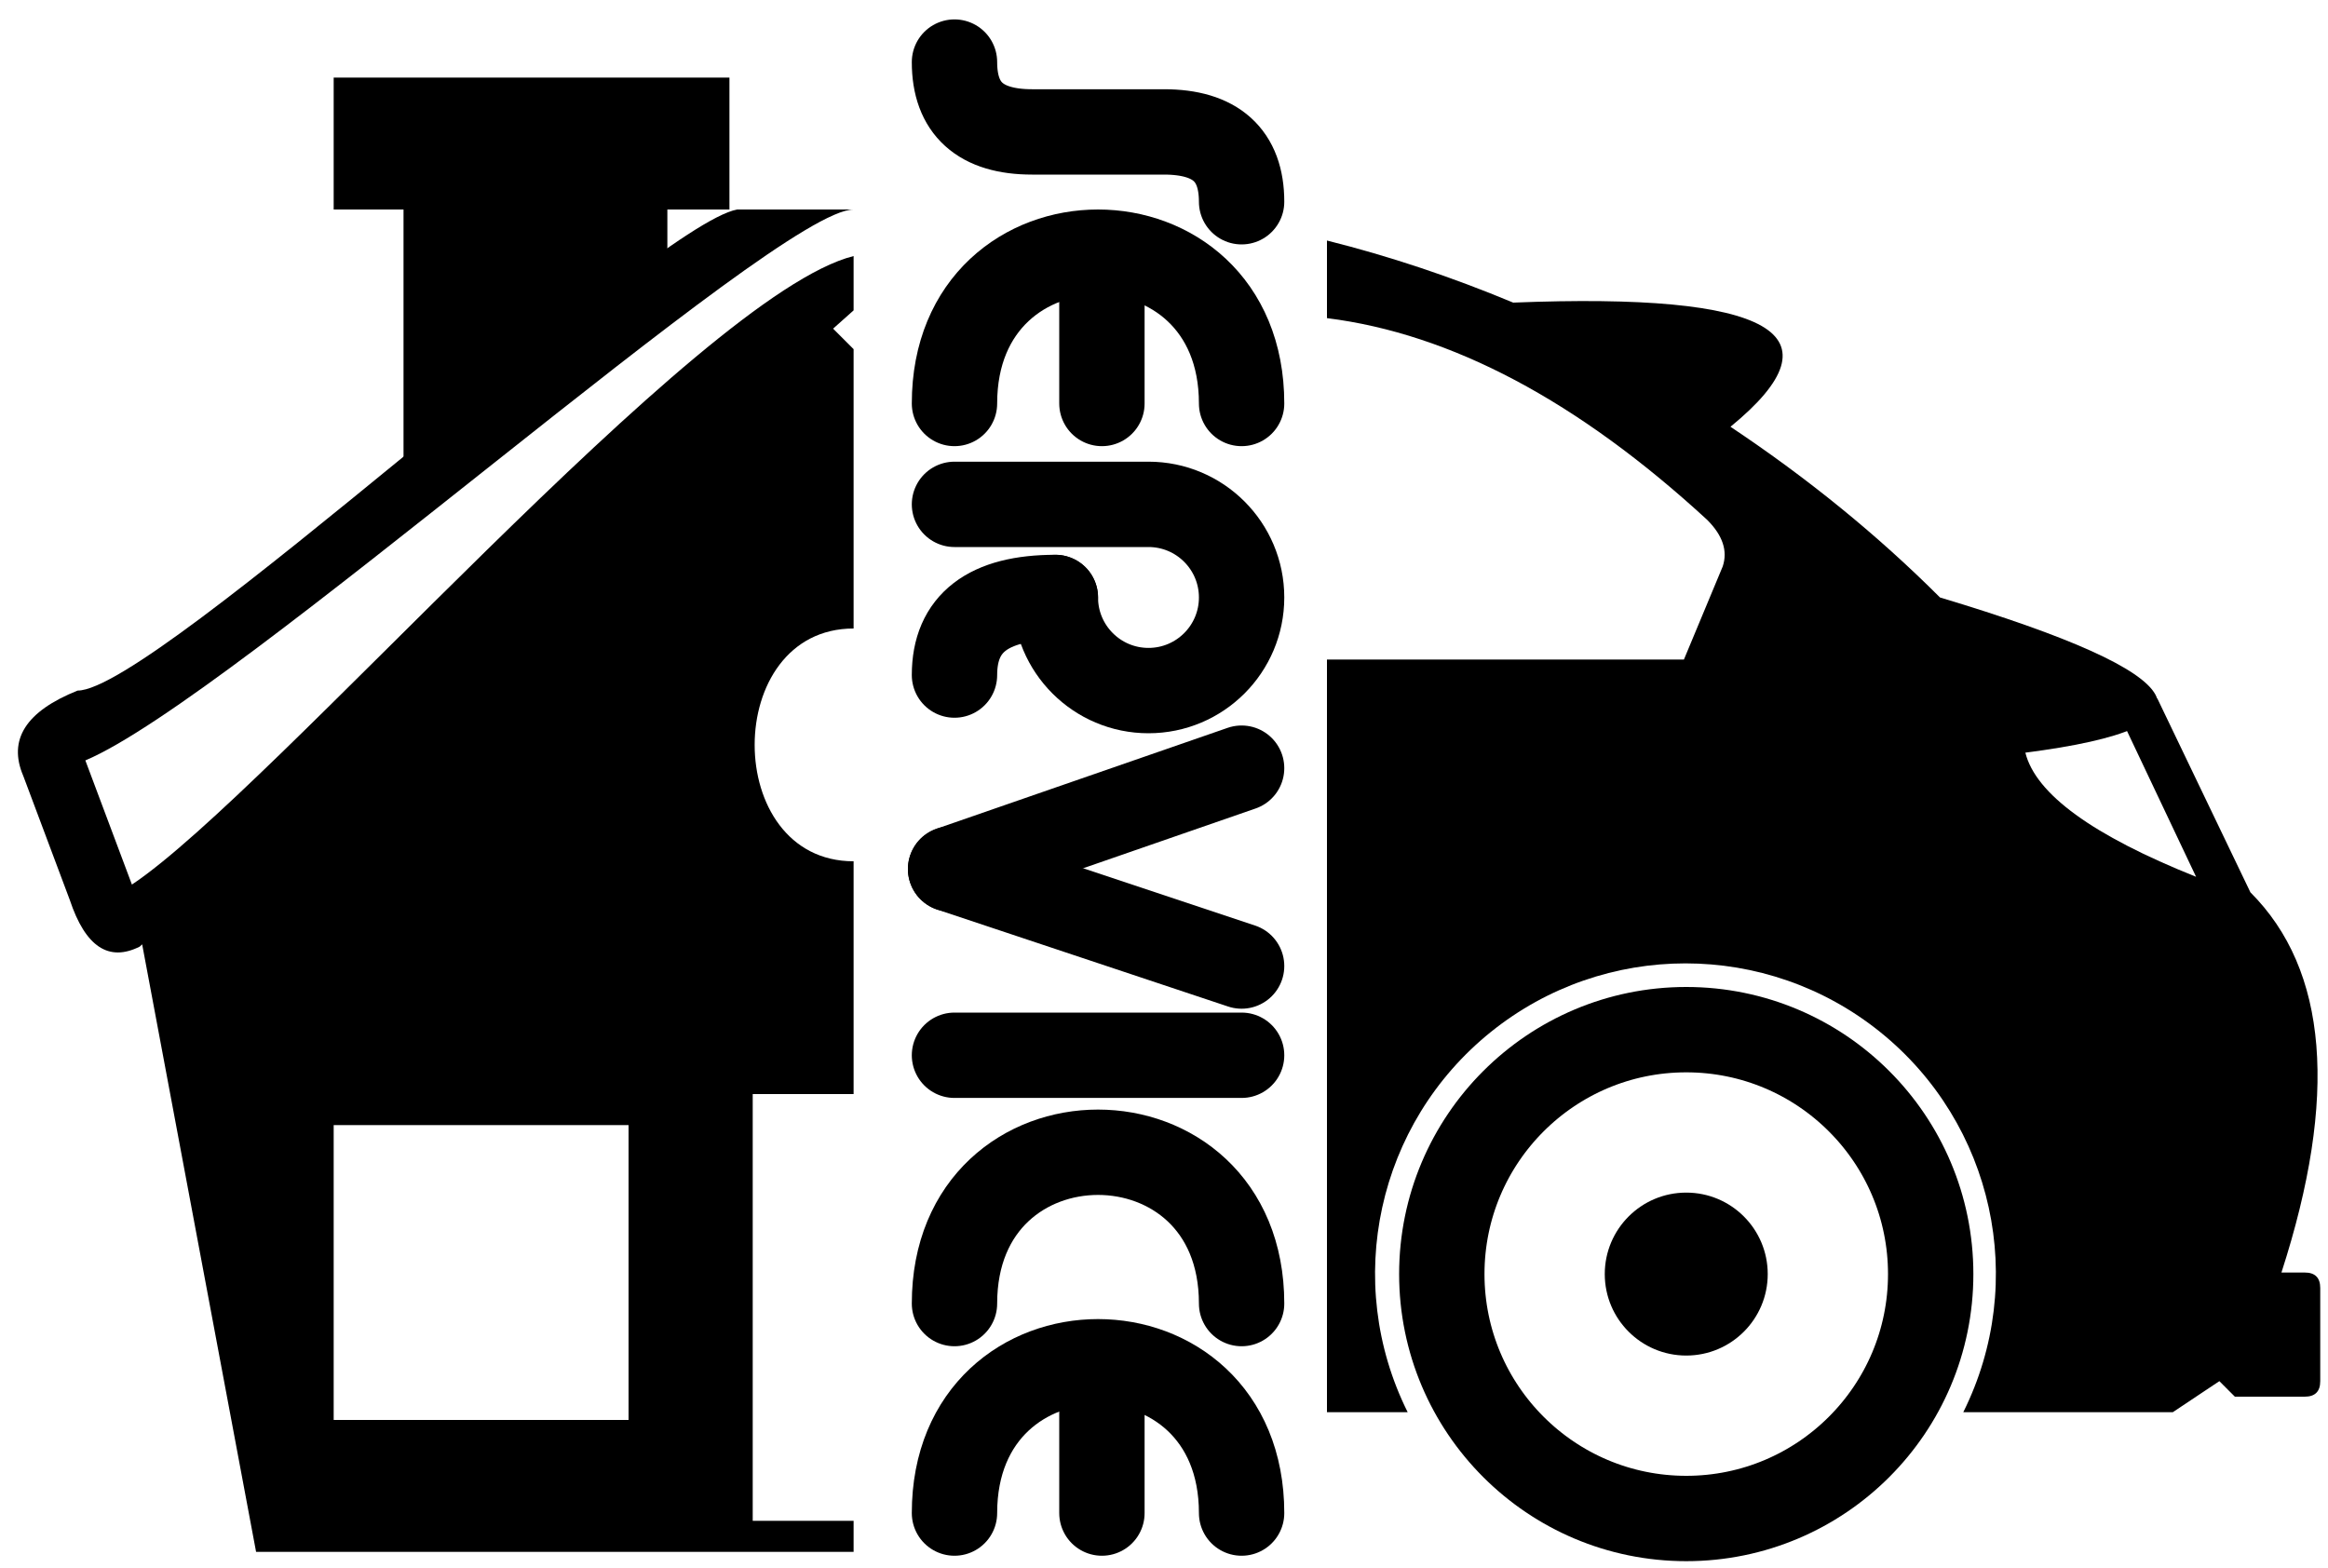
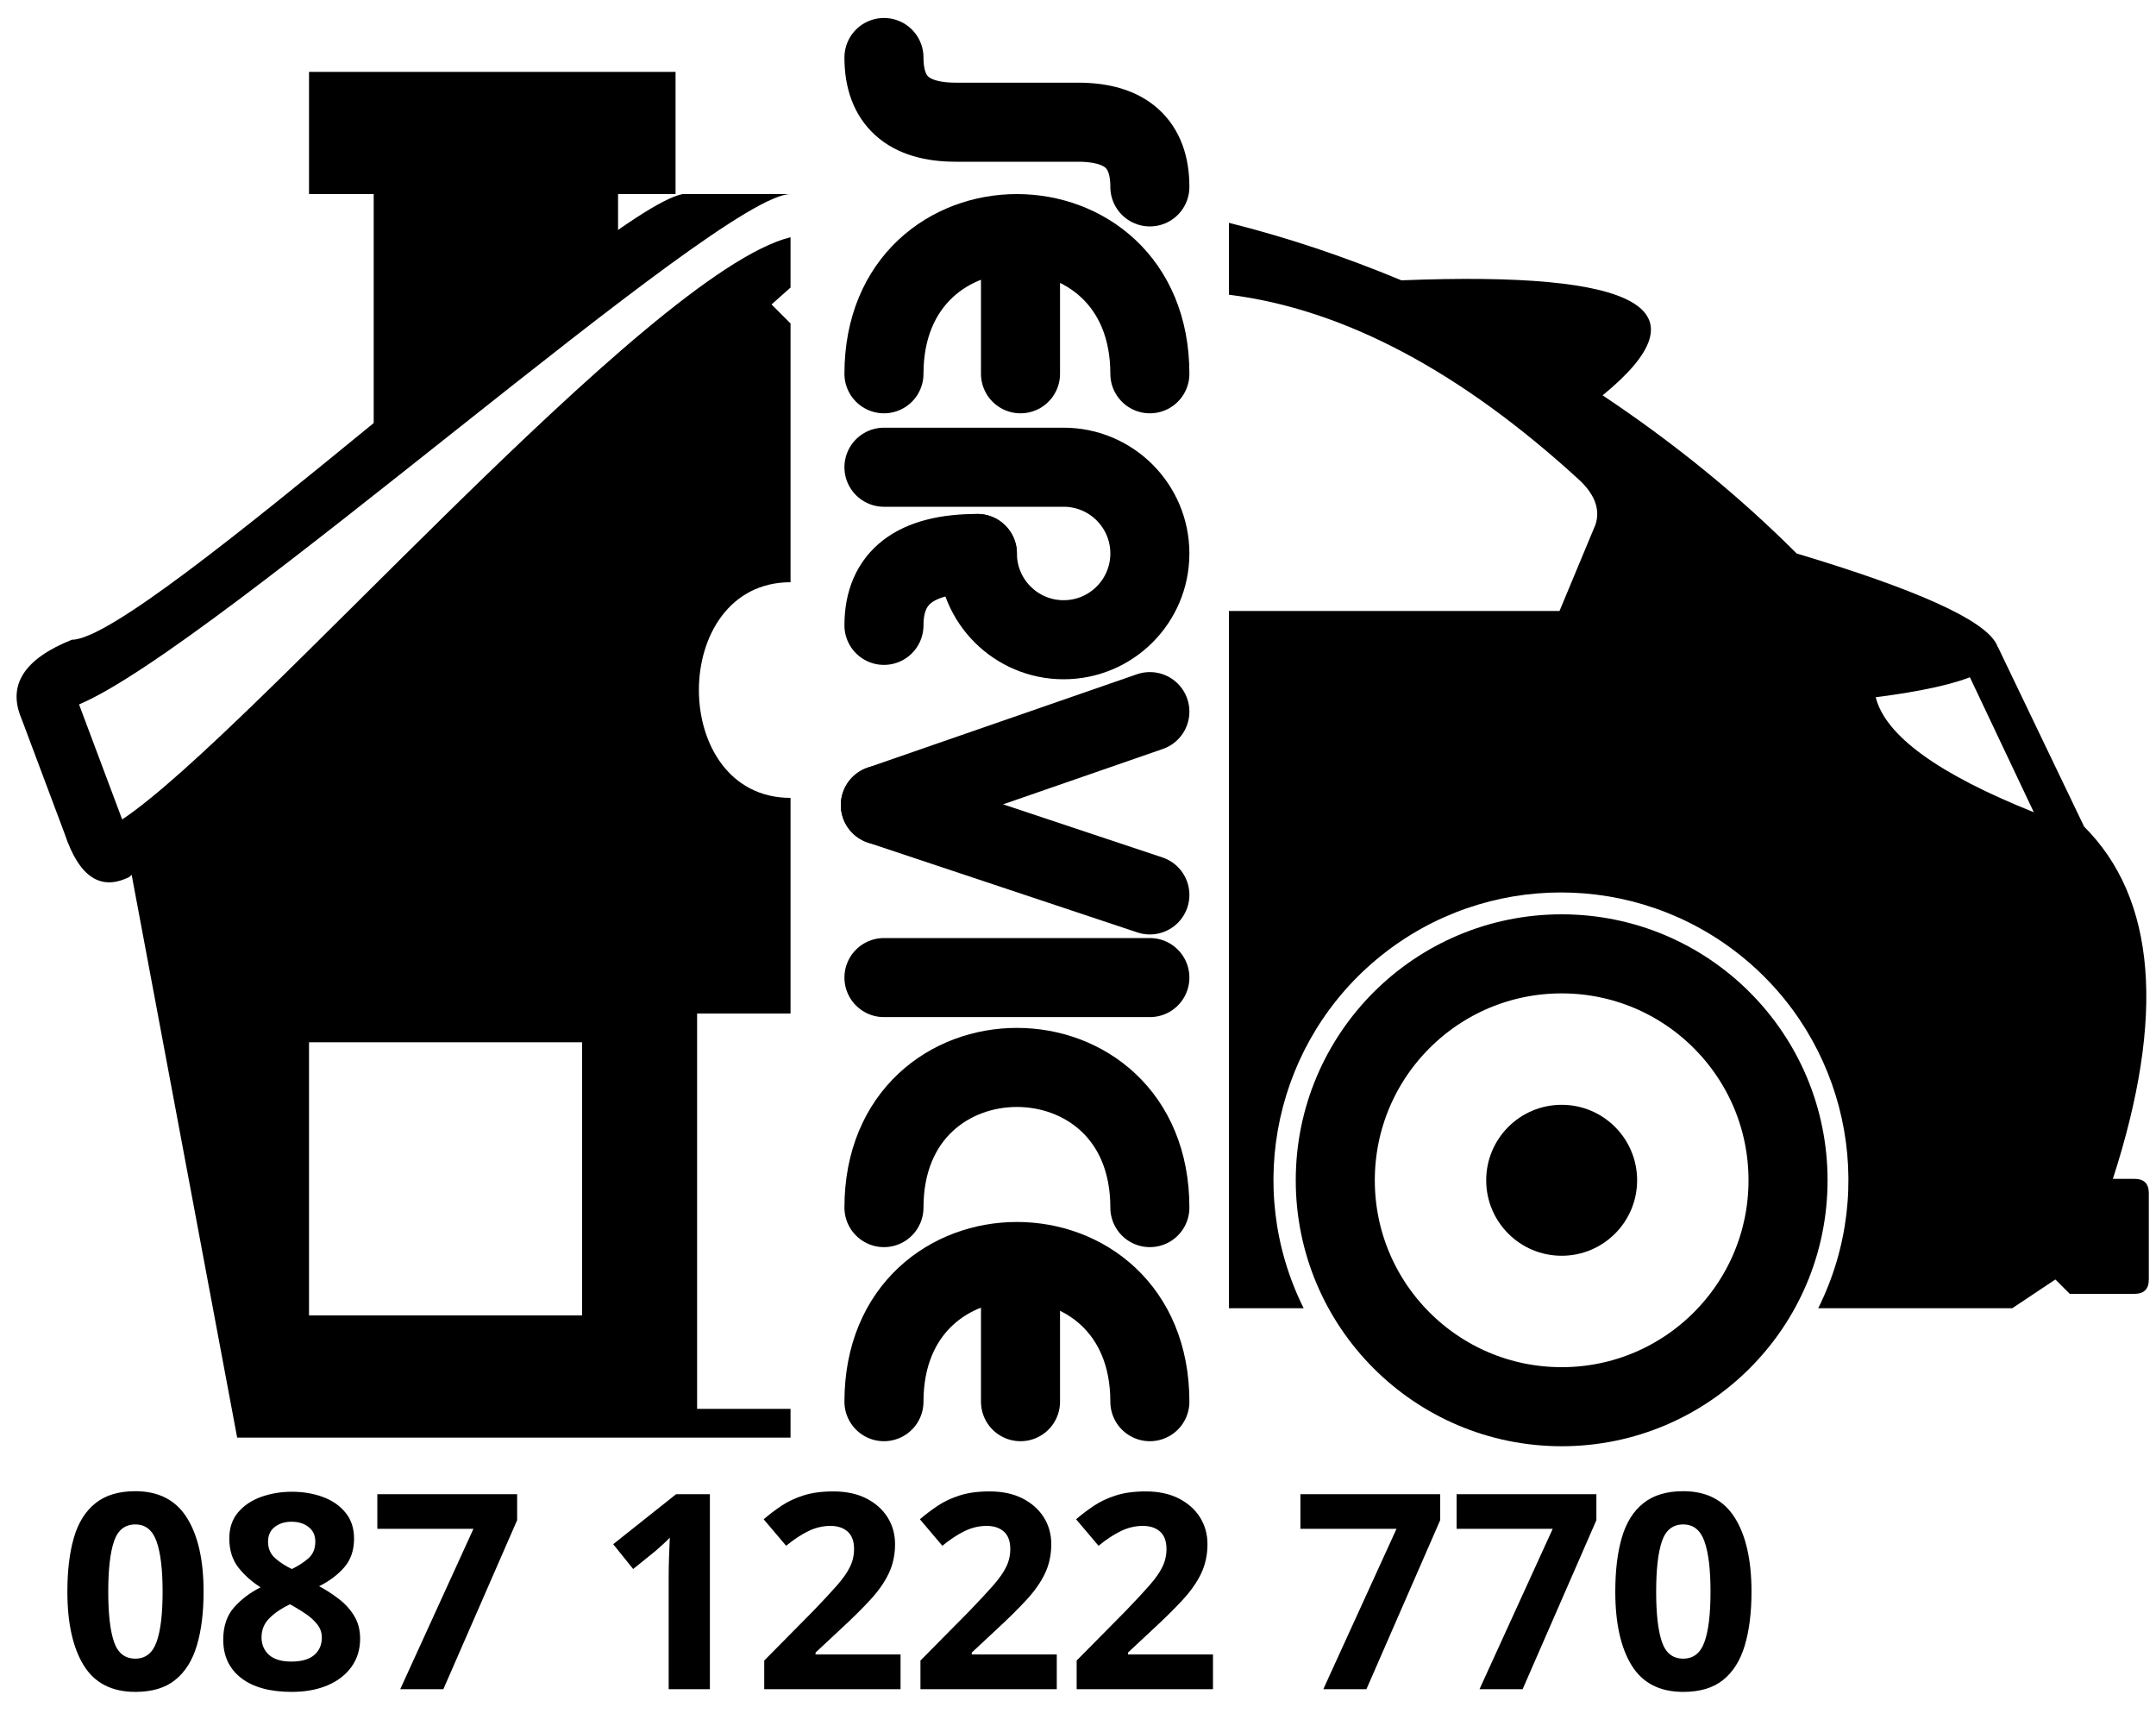
- <svg xmlns="http://www.w3.org/2000/svg" viewBox="0 0 300 202" stroke-linecap="round" stroke="black">
+ <svg xmlns="http://www.w3.org/2000/svg" viewBox="0 0 300 240" stroke-linecap="round" stroke="black">
  <g stroke-width="11" fill="none">
    <path d="M123 8 Q123 17 133 17 H150 Q160 17 160 26" />
    <path d="M123 52 C123 26 160 26 160 52" />
    <path d="M142 52 L142 33" />
    <path d="M123 65 L148 65 A12 12 0 1 1 136 77" />
    <path d="M136 77 Q123 77 123 87" />
    <path d="M160 99 L122.5 112" />
    <path d="M160 124.5 L122.5 112" />
    <path d="M160 136 H123" />
    <path d="M123 168 C123 142 160 142 160 168" />
    <path d="M123 195 C123 169 160 169 160 195" />
    <path d="M142 195 L142 176" />
  </g>
  <g stroke-width="0" fill="black">
    <path d="M52 62 V27 H43 V10 H94 V27 H86 V36 Z" />
    <path d="M110 27 C100 27 30 90 11 98 L17 114 C35 102 90 38 110 33 V40       L18 122 Q12 125 9 116 L3 100 Q0 93 10 89 C20 89 84 29 95 27 Z" />
    <path d="M18 120 L107 42 L110 45 V81 C93 81 93 111 110 111 V141 H97       V145 H43 V183 H81 V145 H97 V196 H110 V200 H33 Z" />
  </g>
  <g stroke-width="0" fill="black">
    <path d="M171 31 Q183 34 195 39 Q245 37 223 55 Q238 65 250 77       Q300 92 261 97 Q263 105 283 113 L274 94 L278 90 L290 115 Q305 130 294 164       H297 Q299 164 299 166 V178 Q299 180 297 180 H288 L286 178 L280 182 H253       A40 40 0 1 0 181.4 182 H171 V85 H217 L222 73 Q223 70 220 67 Q195 44 171 41 Z" />
    <circle cx="217.3" cy="164.2" r="10.5" />
    <circle cx="217.3" cy="164.2" r="31.5" fill="none" stroke-width="11" />
  </g>
+   <g stroke-width="0" fill="black">
+     <style>
+          .phone-number {
+             font-family: sans-serif;
+             font-size: 38px;
+             font-weight: bold;
+          }
+       </style>
+     <text x="8" y="235" class="phone-number">
+          087 1222 770
+       </text>
+   </g>
</svg>
